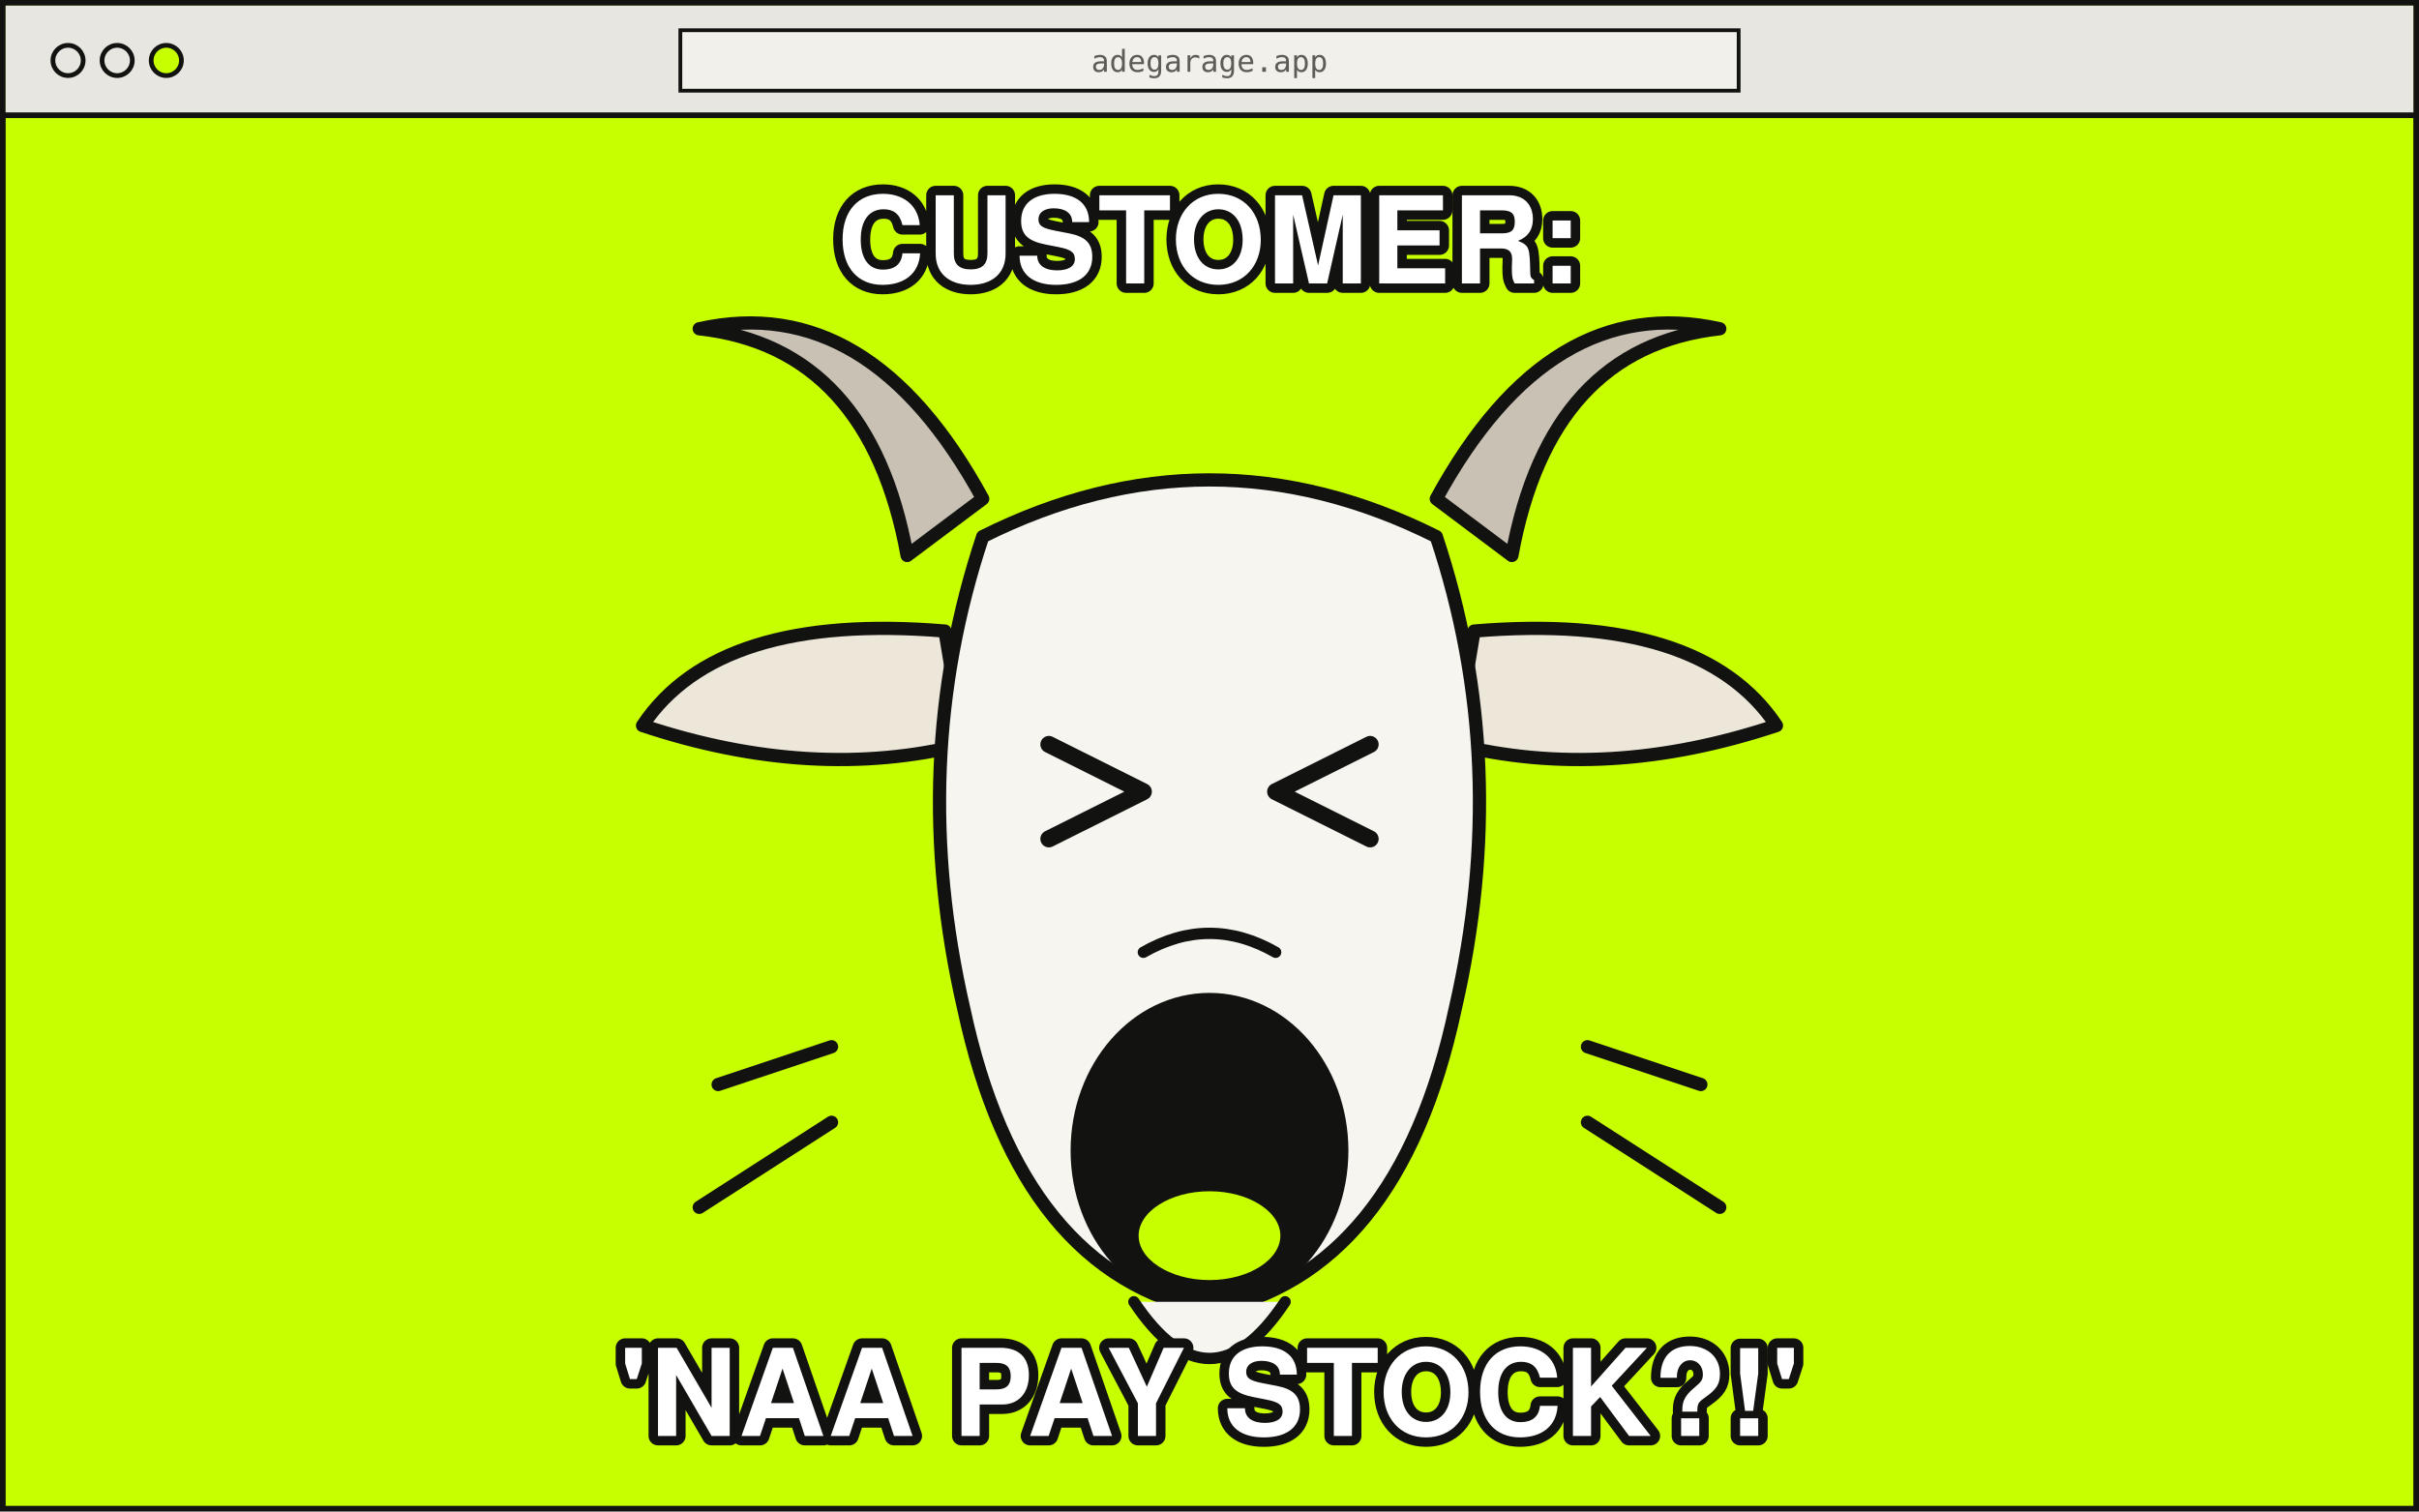
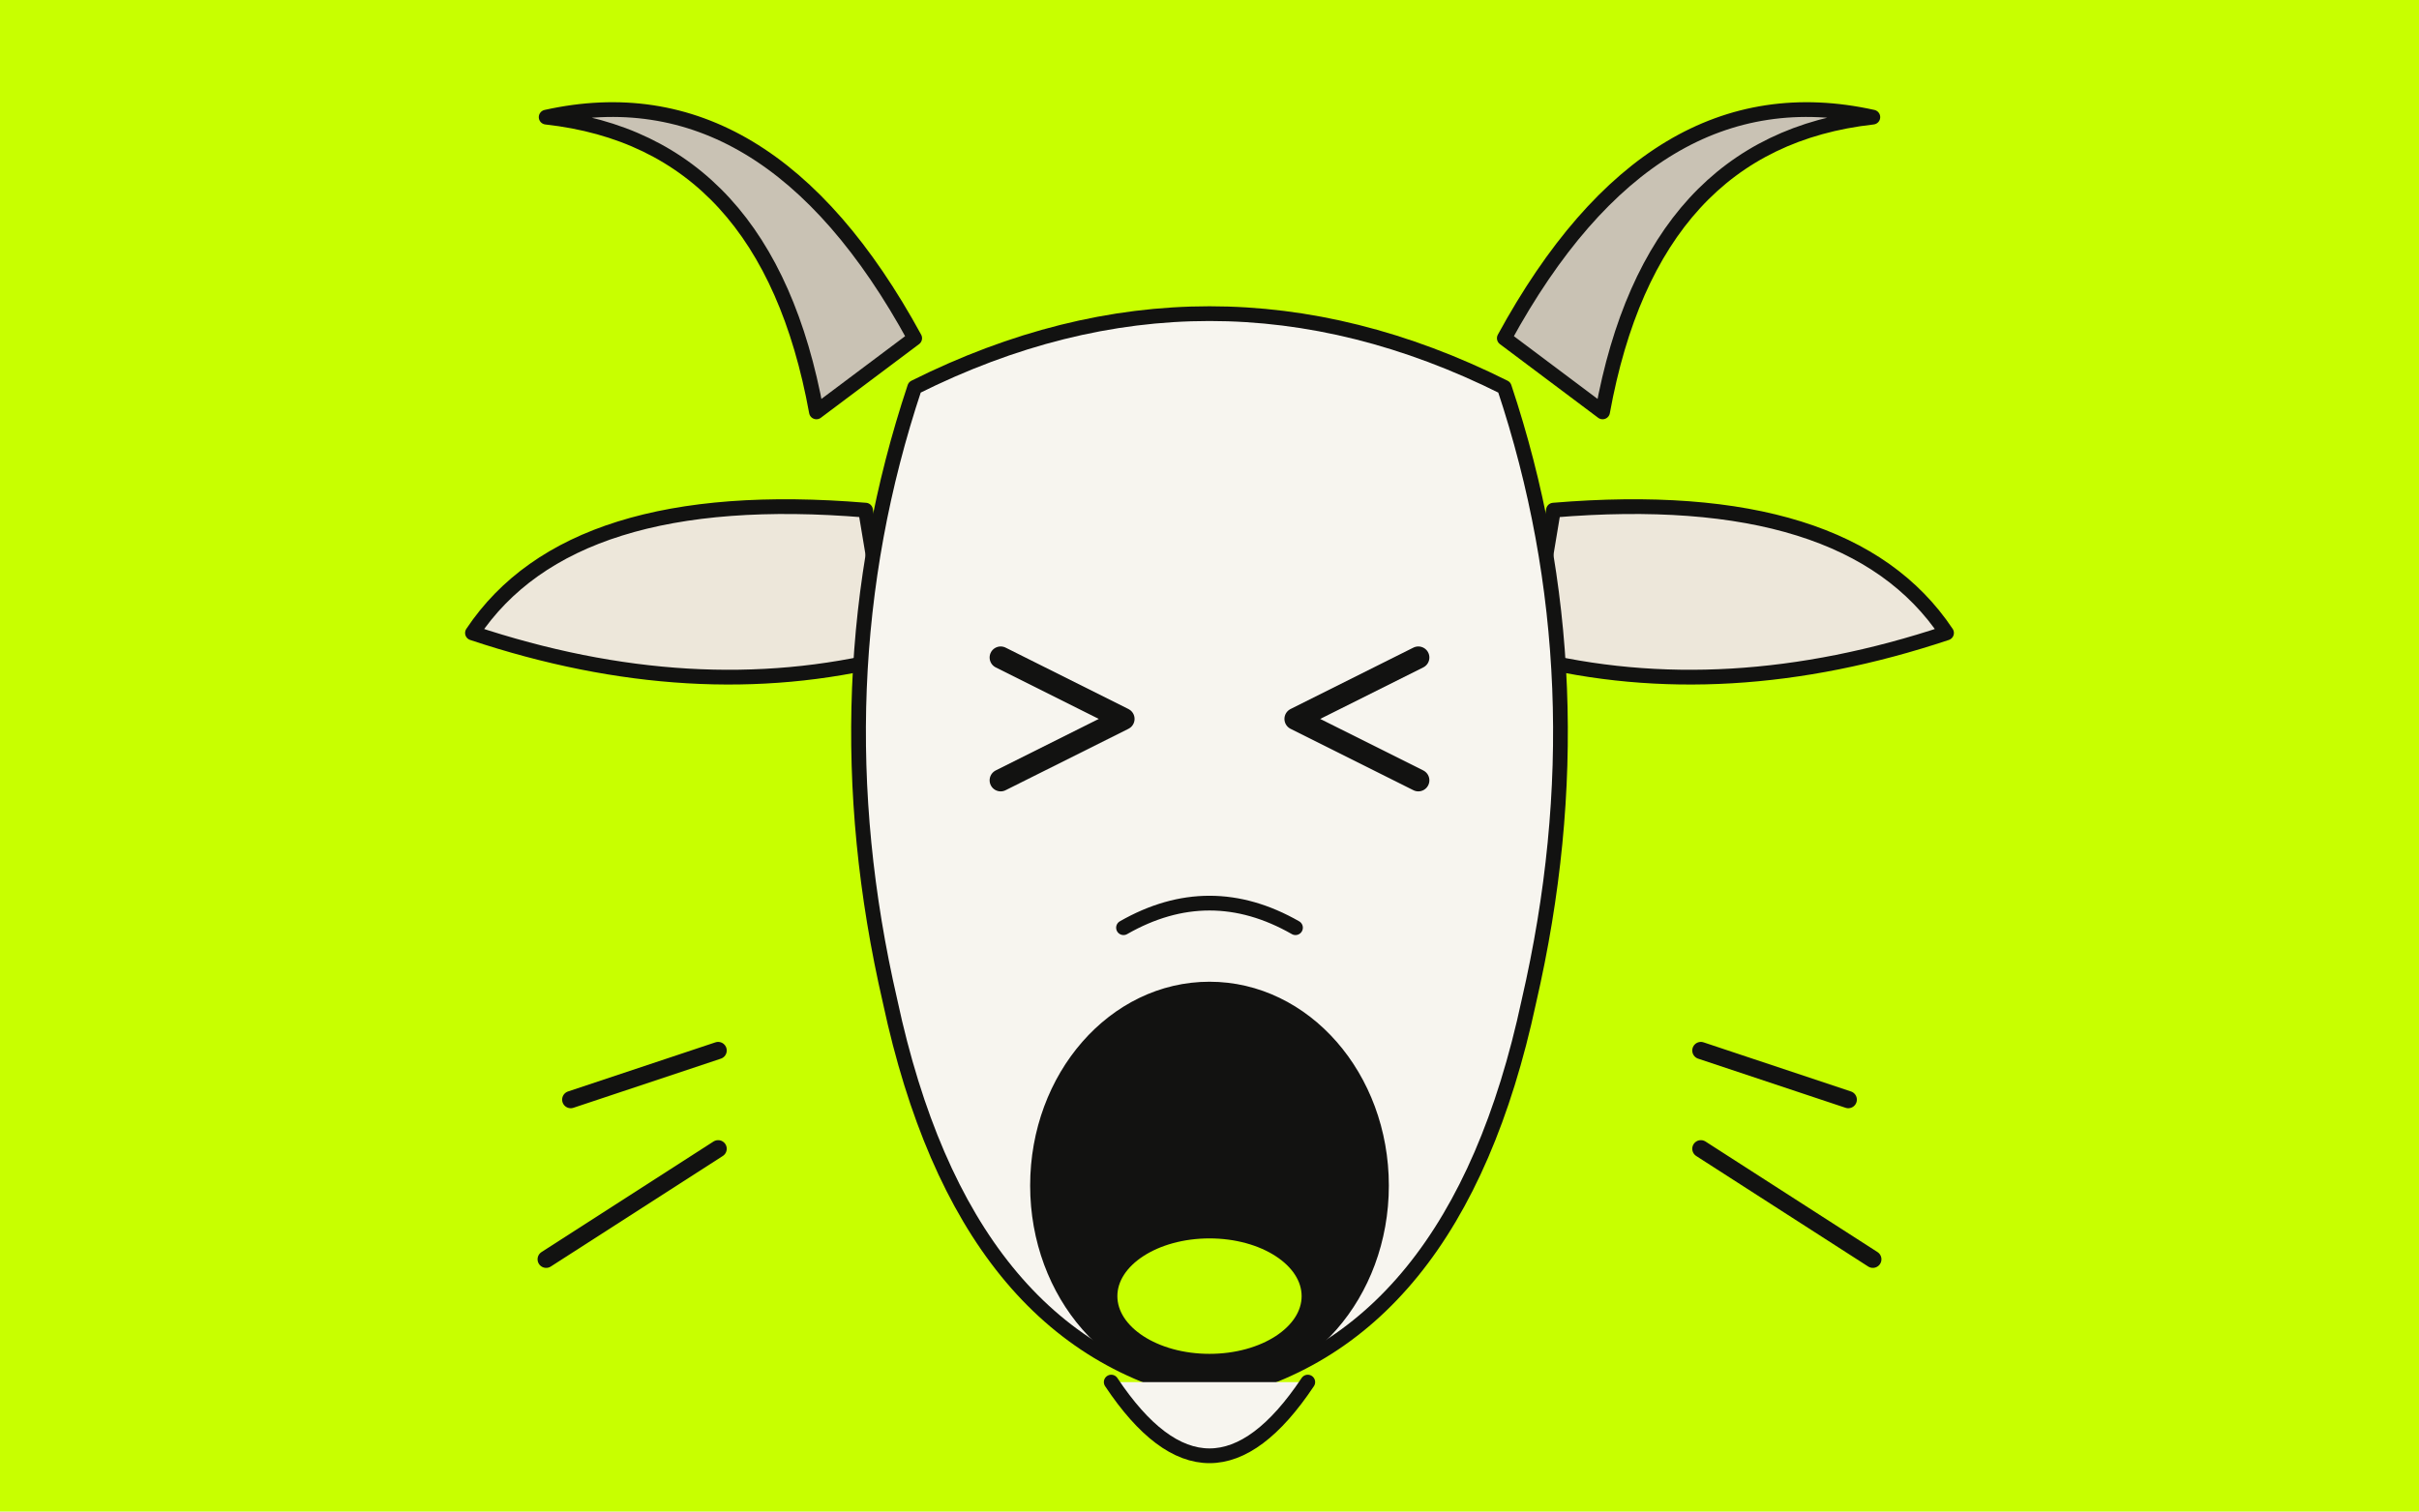
<svg xmlns="http://www.w3.org/2000/svg" viewBox="0 0 1280 800" width="1280" height="800">
-   <rect x="1.5" y="1.5" width="1277" height="797" fill="#C8FF00" stroke="#121211" stroke-width="3" />
-   <rect x="3" y="3" width="1274" height="58" fill="#E7E6E0" />
-   <line x1="0" y1="61" x2="1280" y2="61" stroke="#121211" stroke-width="3" />
-   <circle cx="36" cy="32" r="8" fill="none" stroke="#121211" stroke-width="2.5" />
-   <circle cx="62" cy="32" r="8" fill="none" stroke="#121211" stroke-width="2.5" />
-   <circle cx="88" cy="32" r="8" fill="#C8FF00" stroke="#121211" stroke-width="2.5" />
-   <rect x="360" y="16" width="560" height="32" fill="#F1F0EB" stroke="#121211" stroke-width="2" />
-   <text x="640" y="38" text-anchor="middle" font-family="Menlo, Consolas, monospace" font-size="16" fill="#5E5C56">adegarage.app</text>
-   <g stroke="#121211" stroke-width="7" stroke-linecap="round" stroke-linejoin="round" transform="translate(0 34)">
+   <rect width="1280" height="800" fill="#C8FF00" />
+   <g stroke="#121211" stroke-width="6" stroke-linecap="round" stroke-linejoin="round" transform="translate(640 400) scale(1.3) translate(-640 -400)">
    <path d="M520 230 q-60 -110 -150 -90 q90 10 110 120 z" fill="#C9C2B4" />
    <path d="M760 230 q60 -110 150 -90 q-90 10 -110 120 z" fill="#C9C2B4" />
    <path d="M500 300 q-120 -10 -160 50 q90 30 170 10 z M780 300 q120 -10 160 50 q-90 30 -170 10 z" fill="#EDE7DA" />
    <path d="M520 250 q120 -60 240 0 q40 120 10 250 q-30 140 -130 160 q-100 -20 -130 -160 q-30 -130 10 -250 z" fill="#F7F5EF" />
    <path d="M555 360 l50 25 l-50 25 M725 360 l-50 25 l50 25" fill="none" stroke-width="9" />
    <path d="M605 470 q35 -20 70 0" fill="none" stroke-width="6" />
    <ellipse cx="640" cy="575" rx="70" ry="80" fill="#121211" />
    <ellipse cx="640" cy="620" rx="40" ry="26" fill="#C8FF00" stroke-width="5" />
    <path d="M600 655 q40 60 80 0" fill="#F7F5EF" stroke-width="6" />
    <path d="M440 520 l-60 20 M440 560 l-70 45 M840 520 l60 20 M840 560 l70 45" stroke-width="7" />
  </g>
-   <text x="640" y="150" text-anchor="middle" font-family="Impact, 'Anton', 'Arial Black', 'Helvetica Neue', sans-serif" font-weight="900" font-size="64" letter-spacing="1" fill="#FFFFFF" stroke="#121211" stroke-width="10" stroke-linejoin="round" paint-order="stroke">CUSTOMER:</text>
-   <text x="640" y="760" text-anchor="middle" font-family="Impact, 'Anton', 'Arial Black', 'Helvetica Neue', sans-serif" font-weight="900" font-size="64" letter-spacing="1" fill="#FFFFFF" stroke="#121211" stroke-width="10" stroke-linejoin="round" paint-order="stroke">'NAA PAY STOCK?!'</text>
</svg>
